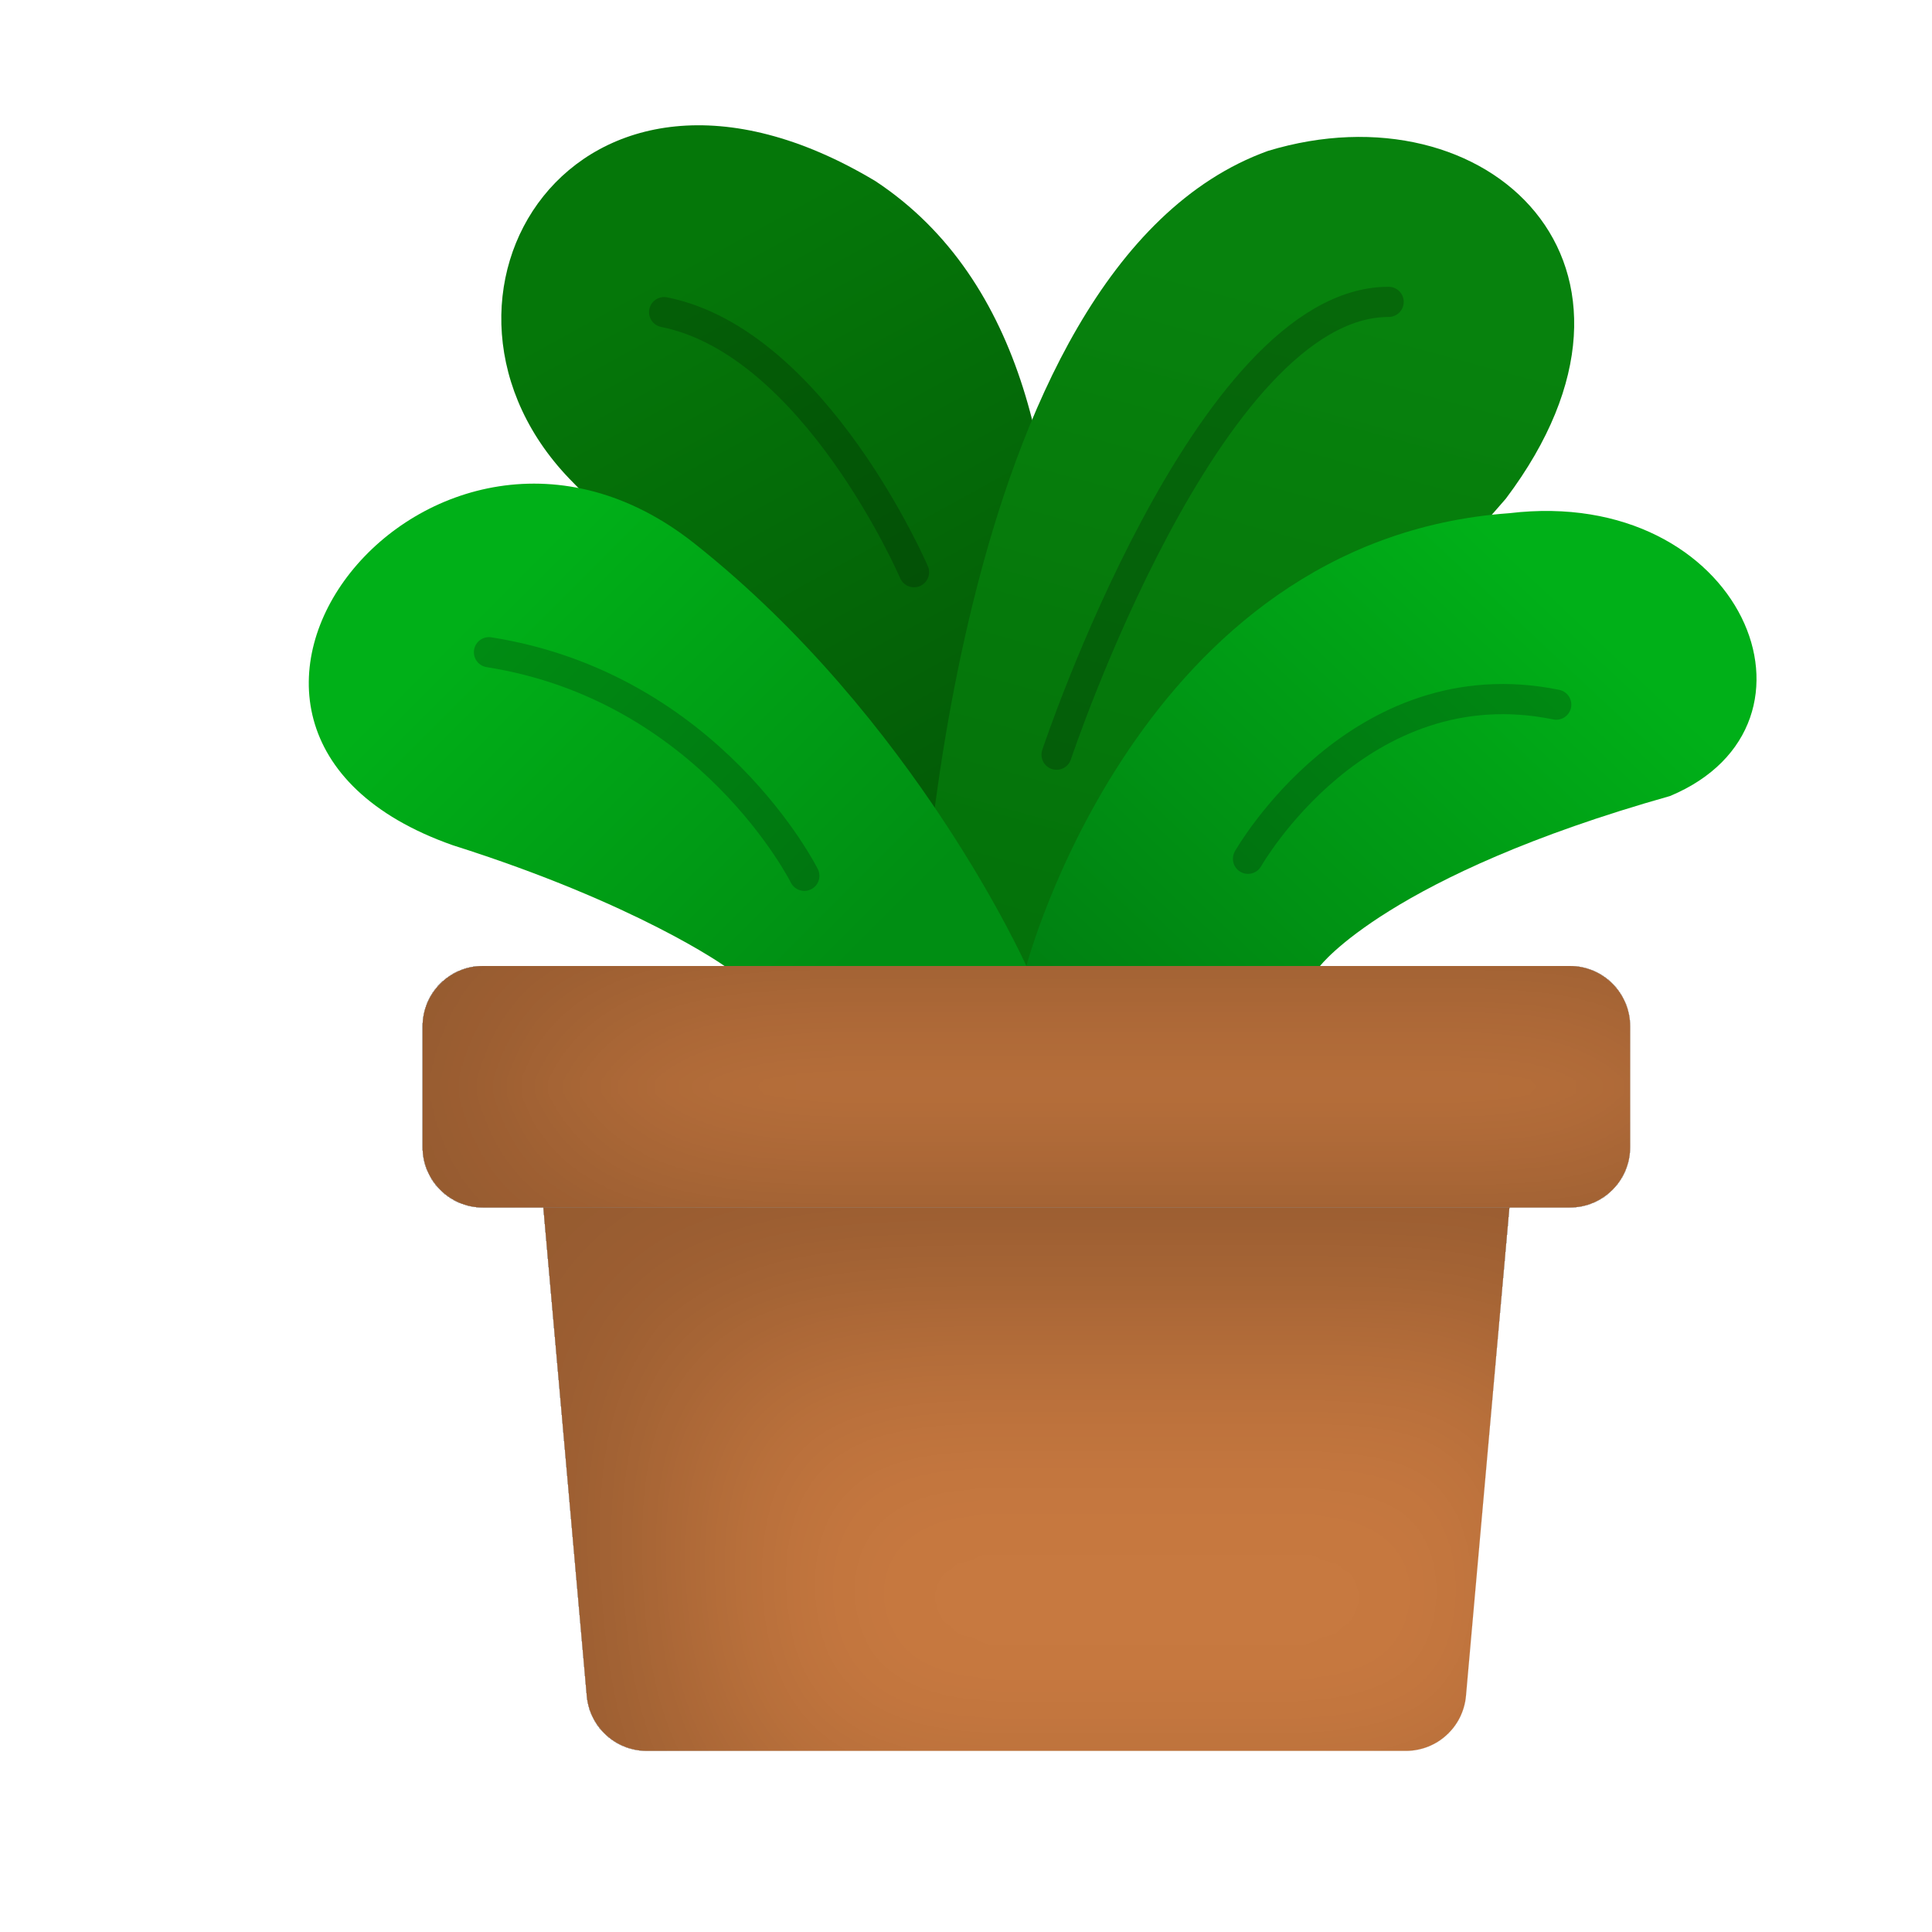
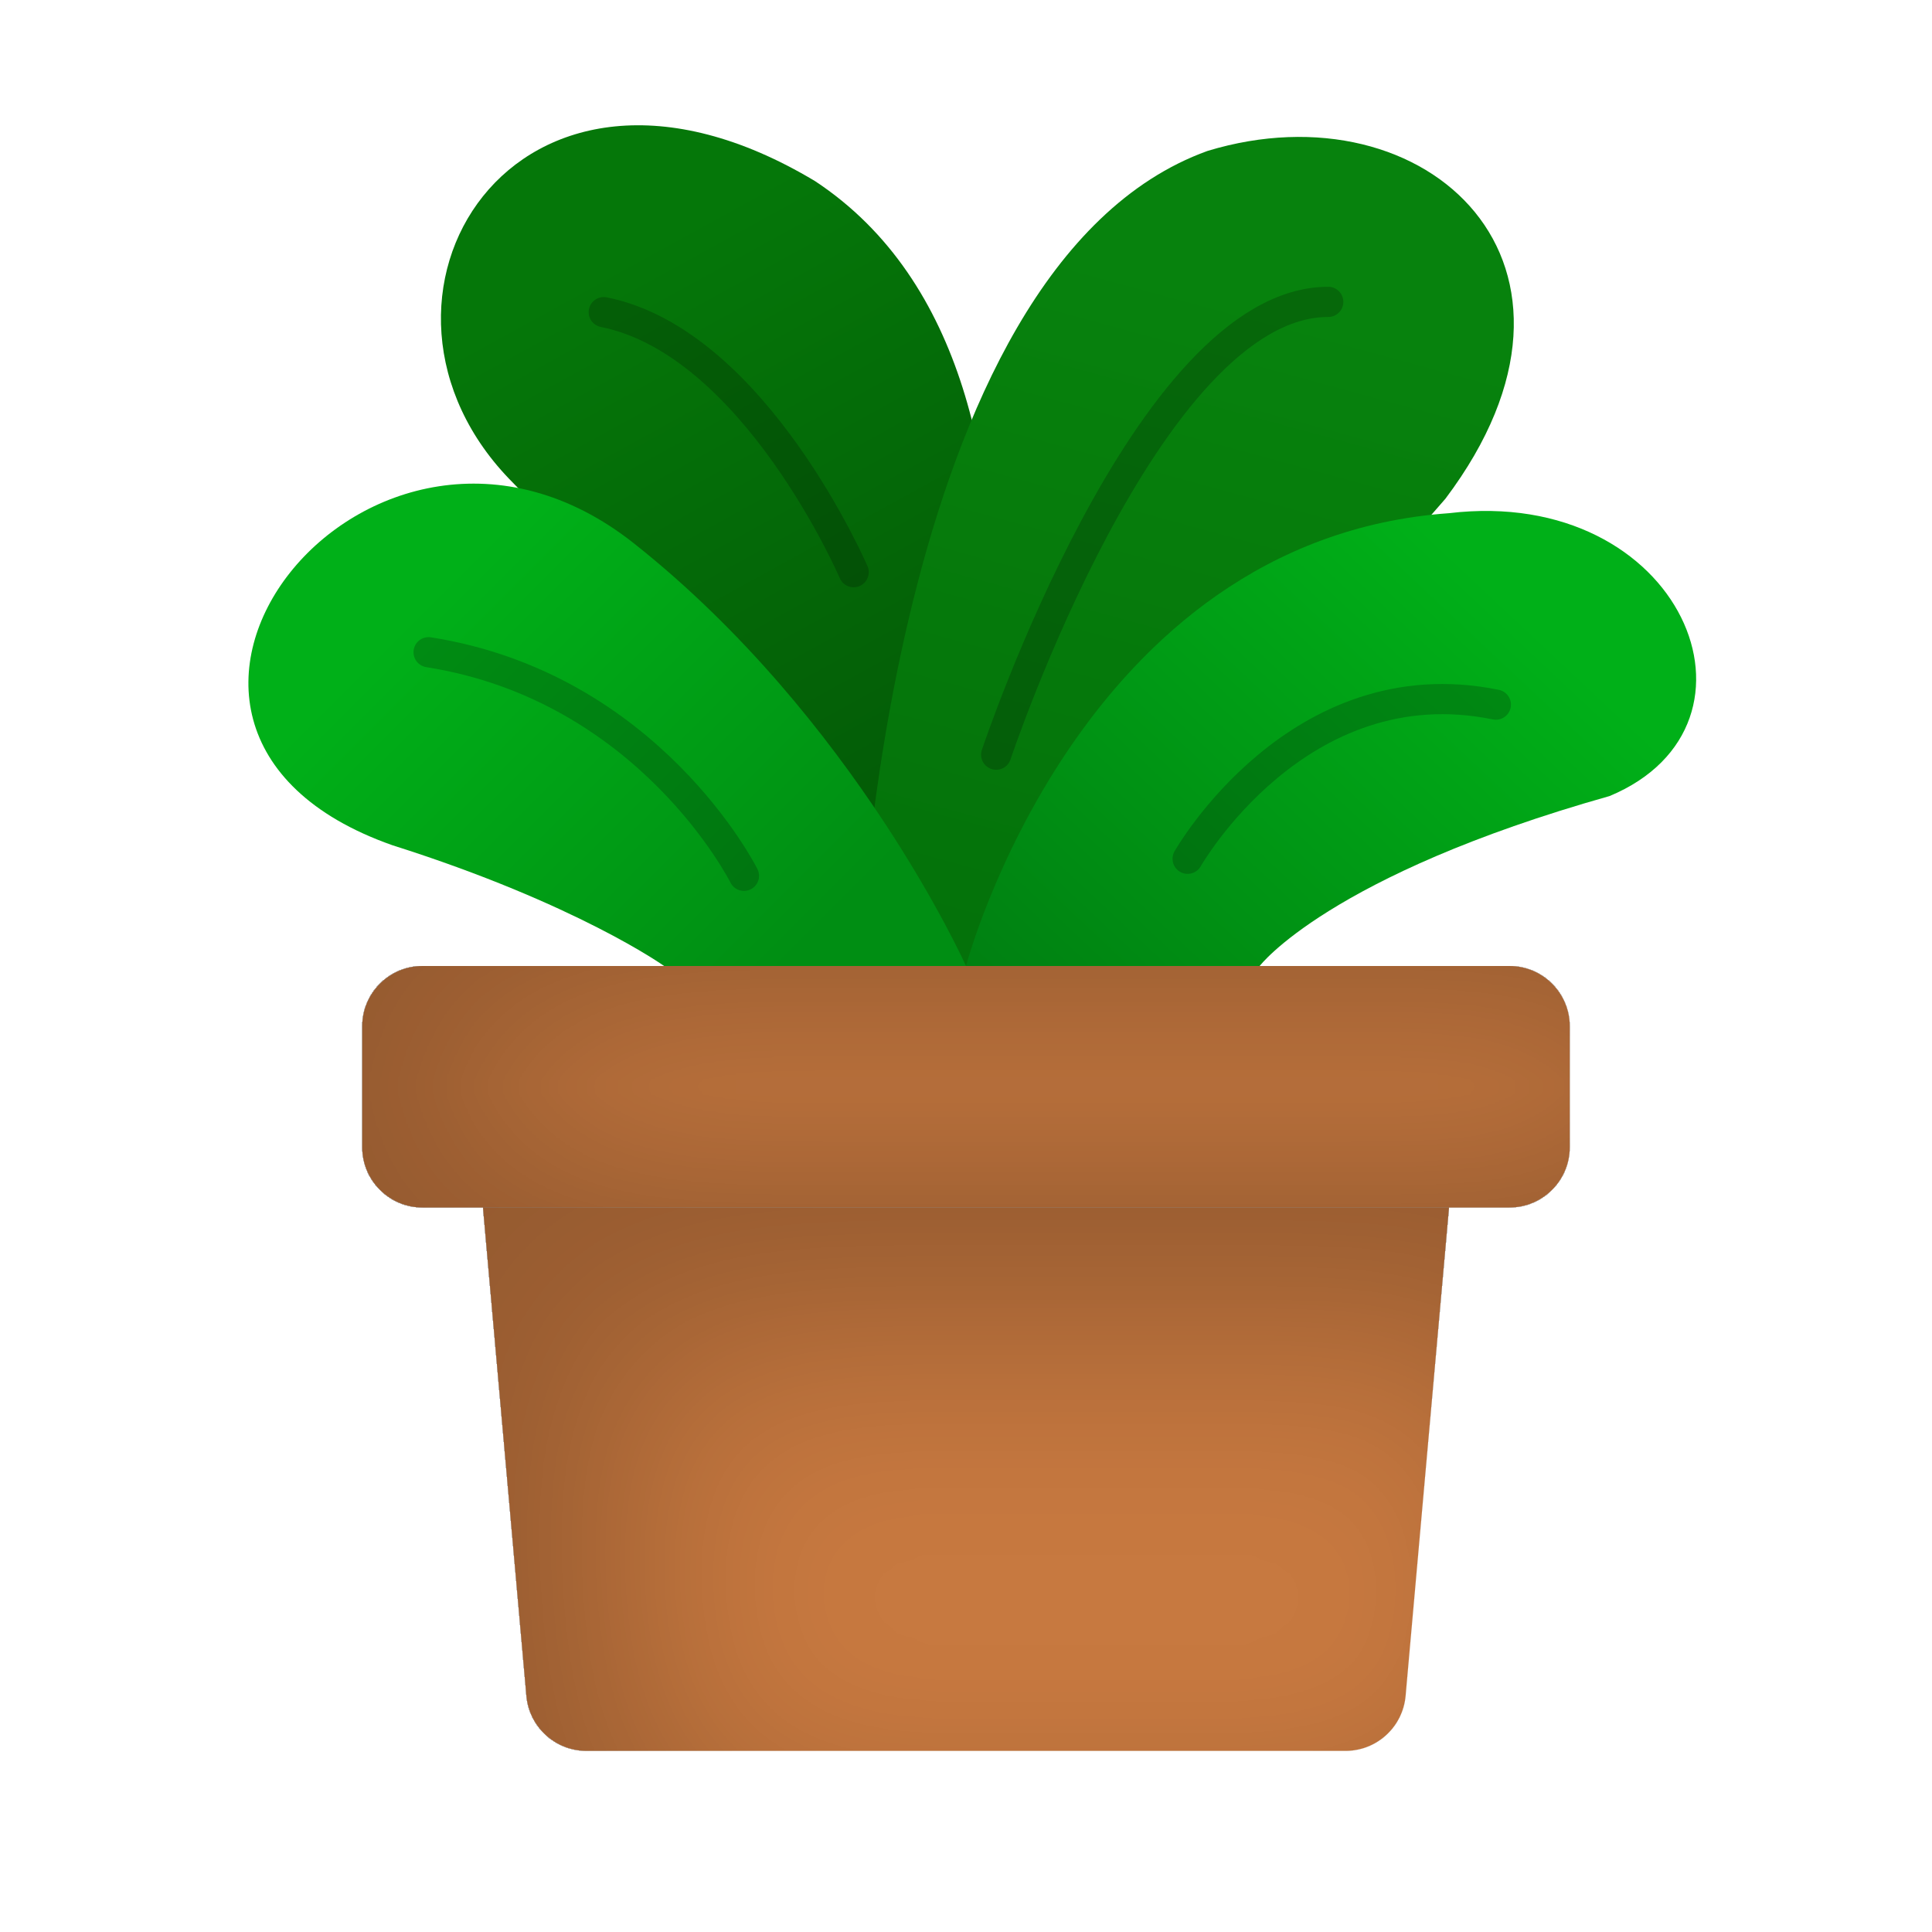
<svg xmlns="http://www.w3.org/2000/svg" width="32" height="32" viewBox="0 0 32 32" fill="none">
-   <path d="M9.5 8C6.5 5 9.5 1.43051e-06 14.5 3C19.494 6.297 16.658 16 16.658 16H12.913C12.913 16 12 10.5 9.5 8Z" fill="url(#paint0_linear_28_2)" />
-   <path d="M21 2.5C24.642 1.394 27.855 4.39 24.941 8.26C22.5 11 19.843 16 19.843 16H15.237C15.237 16 15.666 4.426 21 2.5Z" fill="url(#paint1_linear_28_2)" />
+   <path d="M8.5 8C5.5 5 8.5 1.43051e-06 13.5 3C18.494 6.297 15.658 16 15.658 16H11.913C11.913 16 11 10.5 8.5 8Z" fill="url(#paint0_linear_28_2)" />
+   <path d="M20 2.5C23.642 1.394 26.855 4.39 23.941 8.26C21.5 11 18.843 16 18.843 16H14.237C14.237 16 14.666 4.426 20 2.5Z" fill="url(#paint1_linear_28_2)" />
  <g filter="url(#filter0_i_28_2)">
-     <path d="M9 20H25L24.281 28.088C24.235 28.605 23.803 29 23.285 29H10.715C10.197 29 9.765 28.605 9.719 28.088L9 20Z" fill="#C87940" />
+     <path d="M8 20H24L23.281 28.088C23.235 28.605 22.803 29 22.285 29H9.715C9.197 29 8.765 28.605 8.719 28.088L8 20Z" fill="#C87940" />
  </g>
-   <path d="M25 8.5C28.864 8.039 30.5 12 27.66 13.185C23 14.5 21.864 16 21.864 16H17C17 16 18.86 8.939 25 8.5Z" fill="url(#paint2_linear_28_2)" />
-   <path d="M7.5 14C2.002 12.066 7.146 5.553 11.5 9C15.165 11.902 17 16 17 16L12 16C12 16 10.554 14.967 7.5 14Z" fill="url(#paint3_linear_28_2)" />
+   <path d="M24 8.5C27.864 8.039 29.5 12 26.66 13.185C22 14.5 20.864 16 20.864 16H16C16 16 17.86 8.939 24 8.5Z" fill="url(#paint2_linear_28_2)" />
+   <path d="M6.5 14C1.002 12.066 6.146 5.553 10.5 9C14.165 11.902 16 16 16 16L11 16C11 16 9.554 14.967 6.5 14Z" fill="url(#paint3_linear_28_2)" />
  <g filter="url(#filter1_i_28_2)">
-     <rect x="7" y="16" width="20" height="4" rx="1" fill="#C87940" />
+     <rect x="6" y="16" width="20" height="4" rx="1" fill="#C87940" />
  </g>
-   <path d="M8.099 10.803C11.761 11.38 13.322 14.506 13.322 14.506" stroke="black" stroke-opacity="0.2" stroke-width="0.5" stroke-linecap="round" />
-   <path d="M11 5.17C13.5 5.67 15.139 9.477 15.139 9.477" stroke="black" stroke-opacity="0.2" stroke-width="0.5" stroke-linecap="round" />
-   <path d="M23 5C20 5 17.5 12.5 17.5 12.5" stroke="black" stroke-opacity="0.2" stroke-width="0.5" stroke-linecap="round" />
-   <path d="M25.776 11.671C22.5 11 20.671 14.224 20.671 14.224" stroke="black" stroke-opacity="0.2" stroke-width="0.5" stroke-linecap="round" />
+   <path d="M7.099 10.803C10.761 11.38 12.322 14.506 12.322 14.506" stroke="black" stroke-opacity="0.2" stroke-width="0.5" stroke-linecap="round" />
+   <path d="M10 5.17C12.5 5.67 14.139 9.477 14.139 9.477" stroke="black" stroke-opacity="0.2" stroke-width="0.5" stroke-linecap="round" />
+   <path d="M22 5C19 5 16.5 12.5 16.5 12.5" stroke="black" stroke-opacity="0.2" stroke-width="0.5" stroke-linecap="round" />
+   <path d="M24.776 11.671C21.5 11 19.671 14.224 19.671 14.224" stroke="black" stroke-opacity="0.2" stroke-width="0.5" stroke-linecap="round" />
  <defs>
-     <filter id="filter0_i_28_2" x="9" y="20" width="18" height="11" filterUnits="userSpaceOnUse" color-interpolation-filters="sRGB">
+     <filter id="filter0_i_28_2" x="8" y="20" width="18" height="11" filterUnits="userSpaceOnUse" color-interpolation-filters="sRGB">
      <feFlood flood-opacity="0" result="BackgroundImageFix" />
      <feBlend mode="normal" in="SourceGraphic" in2="BackgroundImageFix" result="shape" />
      <feColorMatrix in="SourceAlpha" type="matrix" values="0 0 0 0 0 0 0 0 0 0 0 0 0 0 0 0 0 0 127 0" result="hardAlpha" />
      <feOffset dx="2" dy="2" />
      <feGaussianBlur stdDeviation="2" />
      <feComposite in2="hardAlpha" operator="arithmetic" k2="-1" k3="1" />
      <feColorMatrix type="matrix" values="0 0 0 0 0 0 0 0 0 0 0 0 0 0 0 0 0 0 0.25 0" />
      <feBlend mode="normal" in2="shape" result="effect1_innerShadow_28_2" />
    </filter>
-     <filter id="filter1_i_28_2" x="7" y="16" width="22" height="4" filterUnits="userSpaceOnUse" color-interpolation-filters="sRGB">
+     <filter id="filter1_i_28_2" x="6" y="16" width="22" height="4" filterUnits="userSpaceOnUse" color-interpolation-filters="sRGB">
      <feFlood flood-opacity="0" result="BackgroundImageFix" />
      <feBlend mode="normal" in="SourceGraphic" in2="BackgroundImageFix" result="shape" />
      <feColorMatrix in="SourceAlpha" type="matrix" values="0 0 0 0 0 0 0 0 0 0 0 0 0 0 0 0 0 0 127 0" result="hardAlpha" />
      <feOffset dx="2" />
      <feGaussianBlur stdDeviation="2" />
      <feComposite in2="hardAlpha" operator="arithmetic" k2="-1" k3="1" />
      <feColorMatrix type="matrix" values="0 0 0 0 0 0 0 0 0 0 0 0 0 0 0 0 0 0 0.26 0" />
      <feBlend mode="normal" in2="shape" result="effect1_innerShadow_28_2" />
    </filter>
-     <linearGradient id="paint0_linear_28_2" x1="10" y1="5" x2="15.5" y2="15" gradientUnits="userSpaceOnUse">
+     <linearGradient id="paint0_linear_28_2" x1="9" y1="5" x2="14.5" y2="15" gradientUnits="userSpaceOnUse">
      <stop stop-color="#057709" />
      <stop offset="1" stop-color="#035806" />
    </linearGradient>
-     <linearGradient id="paint1_linear_28_2" x1="22" y1="5" x2="19" y2="16" gradientUnits="userSpaceOnUse">
+     <linearGradient id="paint1_linear_28_2" x1="21" y1="5" x2="18" y2="16" gradientUnits="userSpaceOnUse">
      <stop stop-color="#07820D" />
      <stop offset="1" stop-color="#04720A" />
    </linearGradient>
-     <linearGradient id="paint2_linear_28_2" x1="26.5" y1="10.5" x2="19" y2="18.5" gradientUnits="userSpaceOnUse">
+     <linearGradient id="paint2_linear_28_2" x1="25.5" y1="10.5" x2="18" y2="18.5" gradientUnits="userSpaceOnUse">
      <stop stop-color="#00B018" />
      <stop offset="1" stop-color="#007E11" />
    </linearGradient>
-     <linearGradient id="paint3_linear_28_2" x1="8" y1="10" x2="14" y2="16" gradientUnits="userSpaceOnUse">
+     <linearGradient id="paint3_linear_28_2" x1="7" y1="10" x2="13" y2="16" gradientUnits="userSpaceOnUse">
      <stop stop-color="#00B018" />
      <stop offset="1" stop-color="#008E13" />
    </linearGradient>
  </defs>
</svg>
